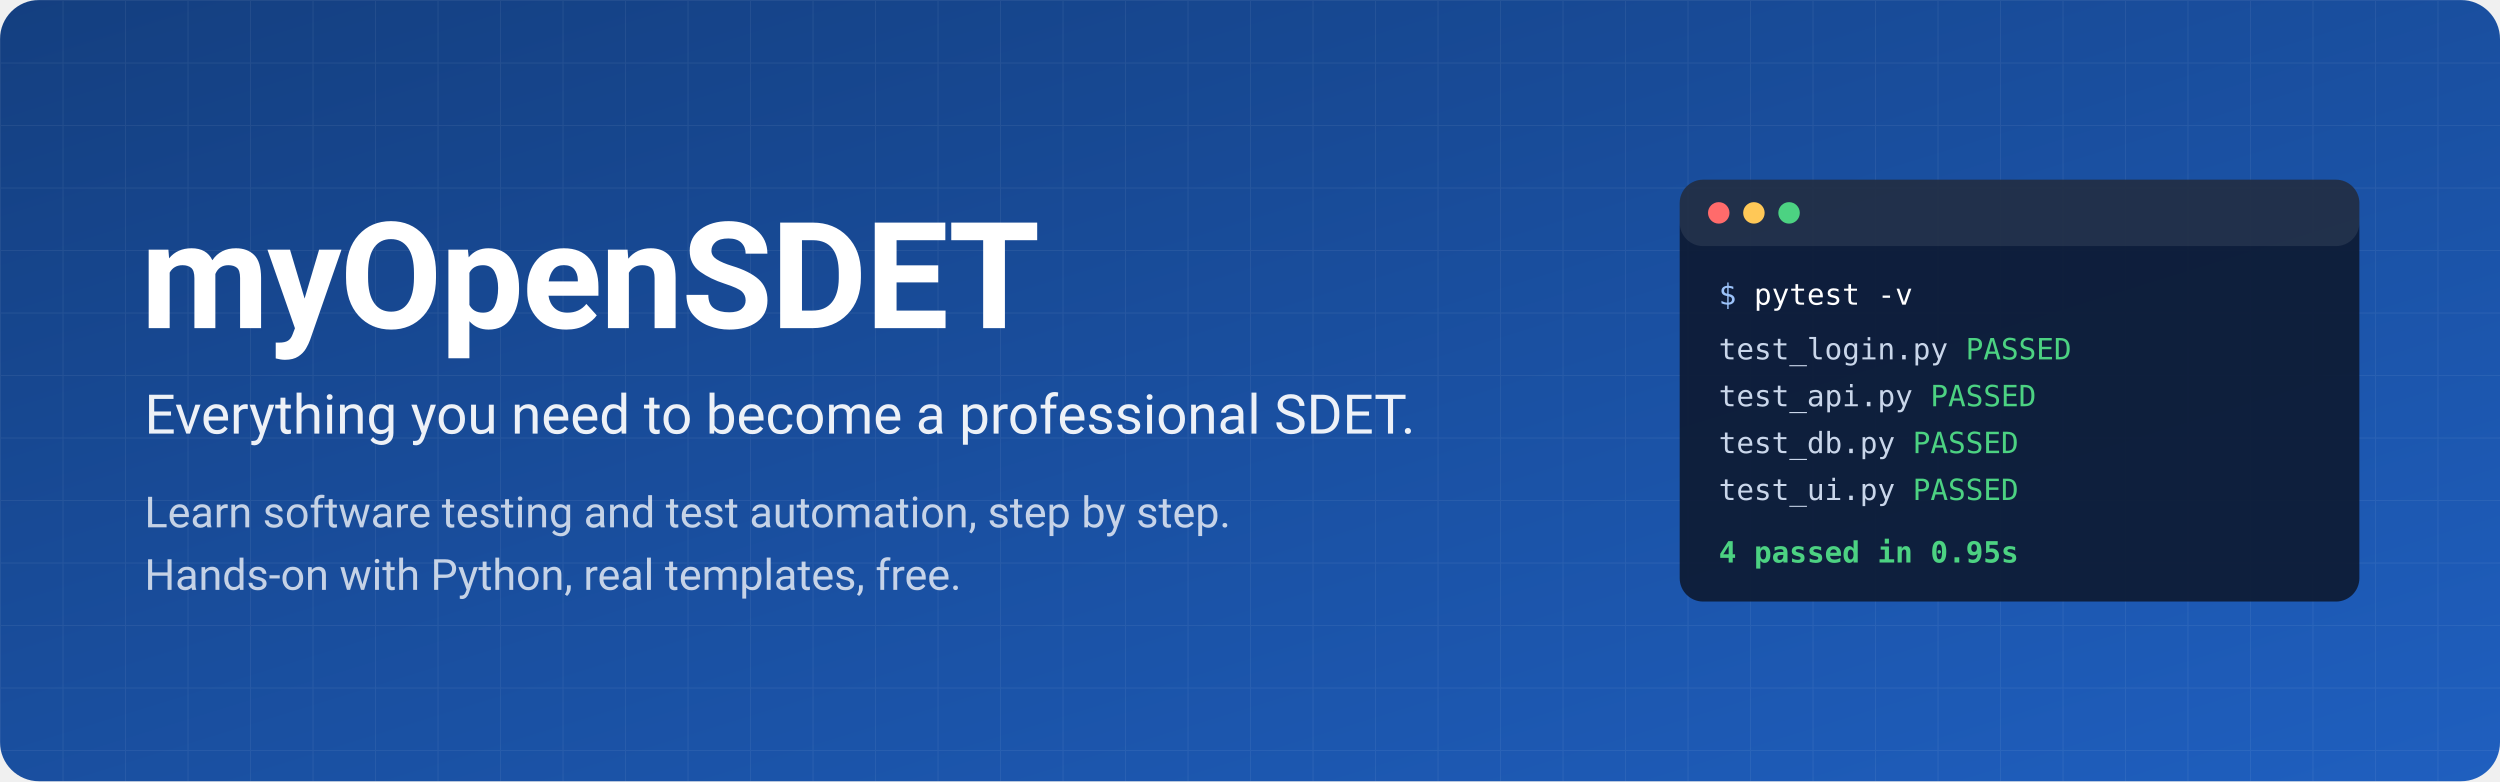
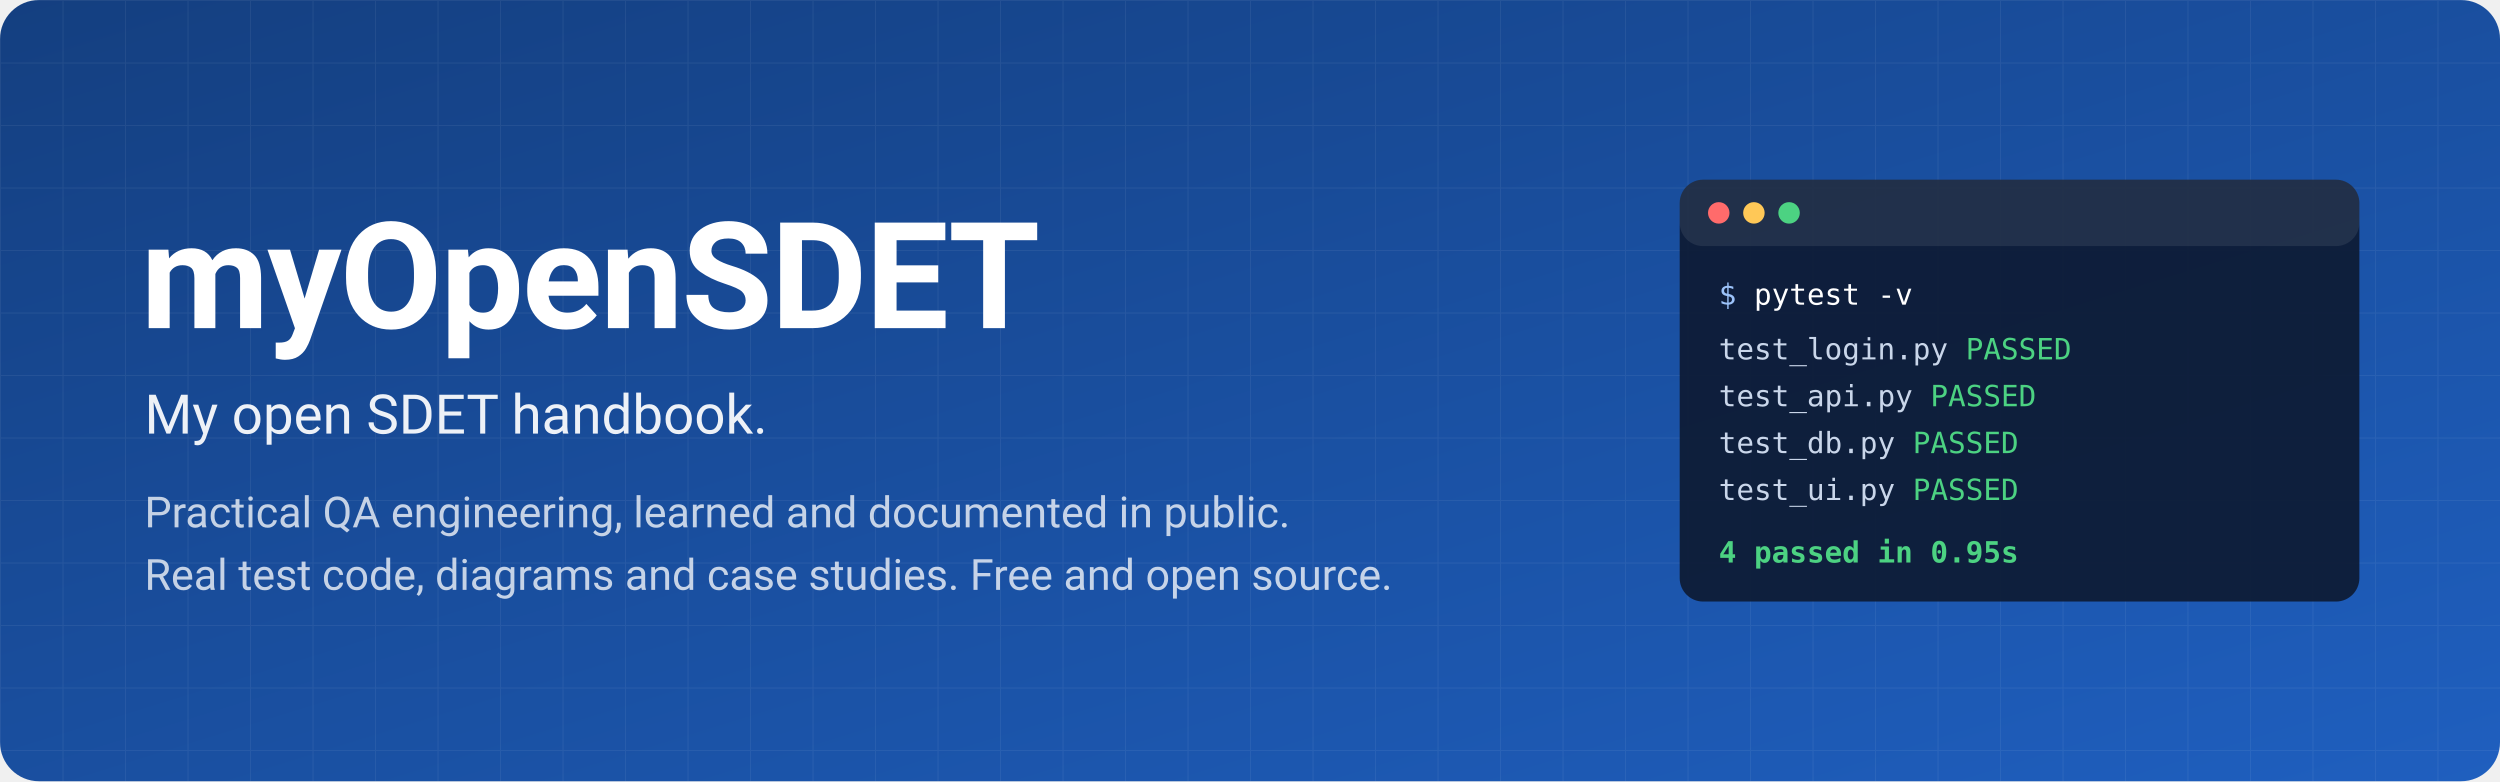
<svg xmlns="http://www.w3.org/2000/svg" width="1280" height="400" viewBox="0 0 1280 400" role="img" aria-labelledby="t d">
  <defs>
    <linearGradient id="bg" x1="0" y1="0" x2="1" y2="1">
      <stop offset="0" stop-color="#143f80" />
      <stop offset="1" stop-color="#1f5fbf" />
    </linearGradient>
    <pattern id="grid" width="32" height="32" patternUnits="userSpaceOnUse">
      <path d="M32 0H0V32" fill="none" stroke="#ffffff" stroke-opacity="0.06" stroke-width="1" />
    </pattern>
  </defs>
  <rect width="1280" height="400" rx="20" fill="url(#bg)" />
  <rect width="1280" height="400" rx="20" fill="url(#grid)" />
  <g font-family="-apple-system, BlinkMacSystemFont, 'Segoe UI', Roboto, Helvetica, Arial, sans-serif" fill="#ffffff">
    <text x="72" y="168" font-size="76" font-weight="700" letter-spacing="-1">myOpenSDET</text>
-     <text x="74" y="222" font-size="28" fill-opacity="0.92">Everything you need to become a professional SDET.</text>
-     <text x="74" y="270" font-size="22" fill-opacity="0.75">Learn software testing and test automation, step by step.</text>
-     <text x="74" y="302" font-size="22" fill-opacity="0.75">Hands-on with Python, real templates, free.</text>
+     <text x="74" y="222" font-size="28" fill-opacity="0.92">My open SDET handbook.</text>
+     <text x="74" y="270" font-size="22" fill-opacity="0.75">Practical QA engineering, learned and documented in public.</text>
+     <text x="74" y="302" font-size="22" fill-opacity="0.75">Real test code, diagrams and case studies. Free and open source.</text>
  </g>
  <g transform="translate(860 92)">
    <rect width="348" height="216" rx="12" fill="#0d1b33" fill-opacity="0.92" />
    <rect width="348" height="34" rx="12" fill="#ffffff" fill-opacity="0.08" />
    <circle cx="20" cy="17" r="5.5" fill="#ff6b6b" />
    <circle cx="38" cy="17" r="5.5" fill="#ffc857" />
    <circle cx="56" cy="17" r="5.5" fill="#4cd282" />
    <g font-family="ui-monospace, SFMono-Regular, Menlo, Consolas, monospace" font-size="15">
      <text x="20" y="64" fill="#9cc3fa">$ <tspan fill="#ffffff">pytest -v</tspan>
      </text>
      <text x="20" y="92" fill="#c9d6ea">test_login.py <tspan fill="#4cd282">PASSED</tspan>
      </text>
      <text x="20" y="116" fill="#c9d6ea">test_api.py <tspan fill="#4cd282">PASSED</tspan>
      </text>
      <text x="20" y="140" fill="#c9d6ea">test_db.py <tspan fill="#4cd282">PASSED</tspan>
      </text>
      <text x="20" y="164" fill="#c9d6ea">test_ui.py <tspan fill="#4cd282">PASSED</tspan>
      </text>
      <text x="20" y="196" fill="#4cd282" font-weight="700">4 passed in 0.95s</text>
    </g>
  </g>
</svg>
